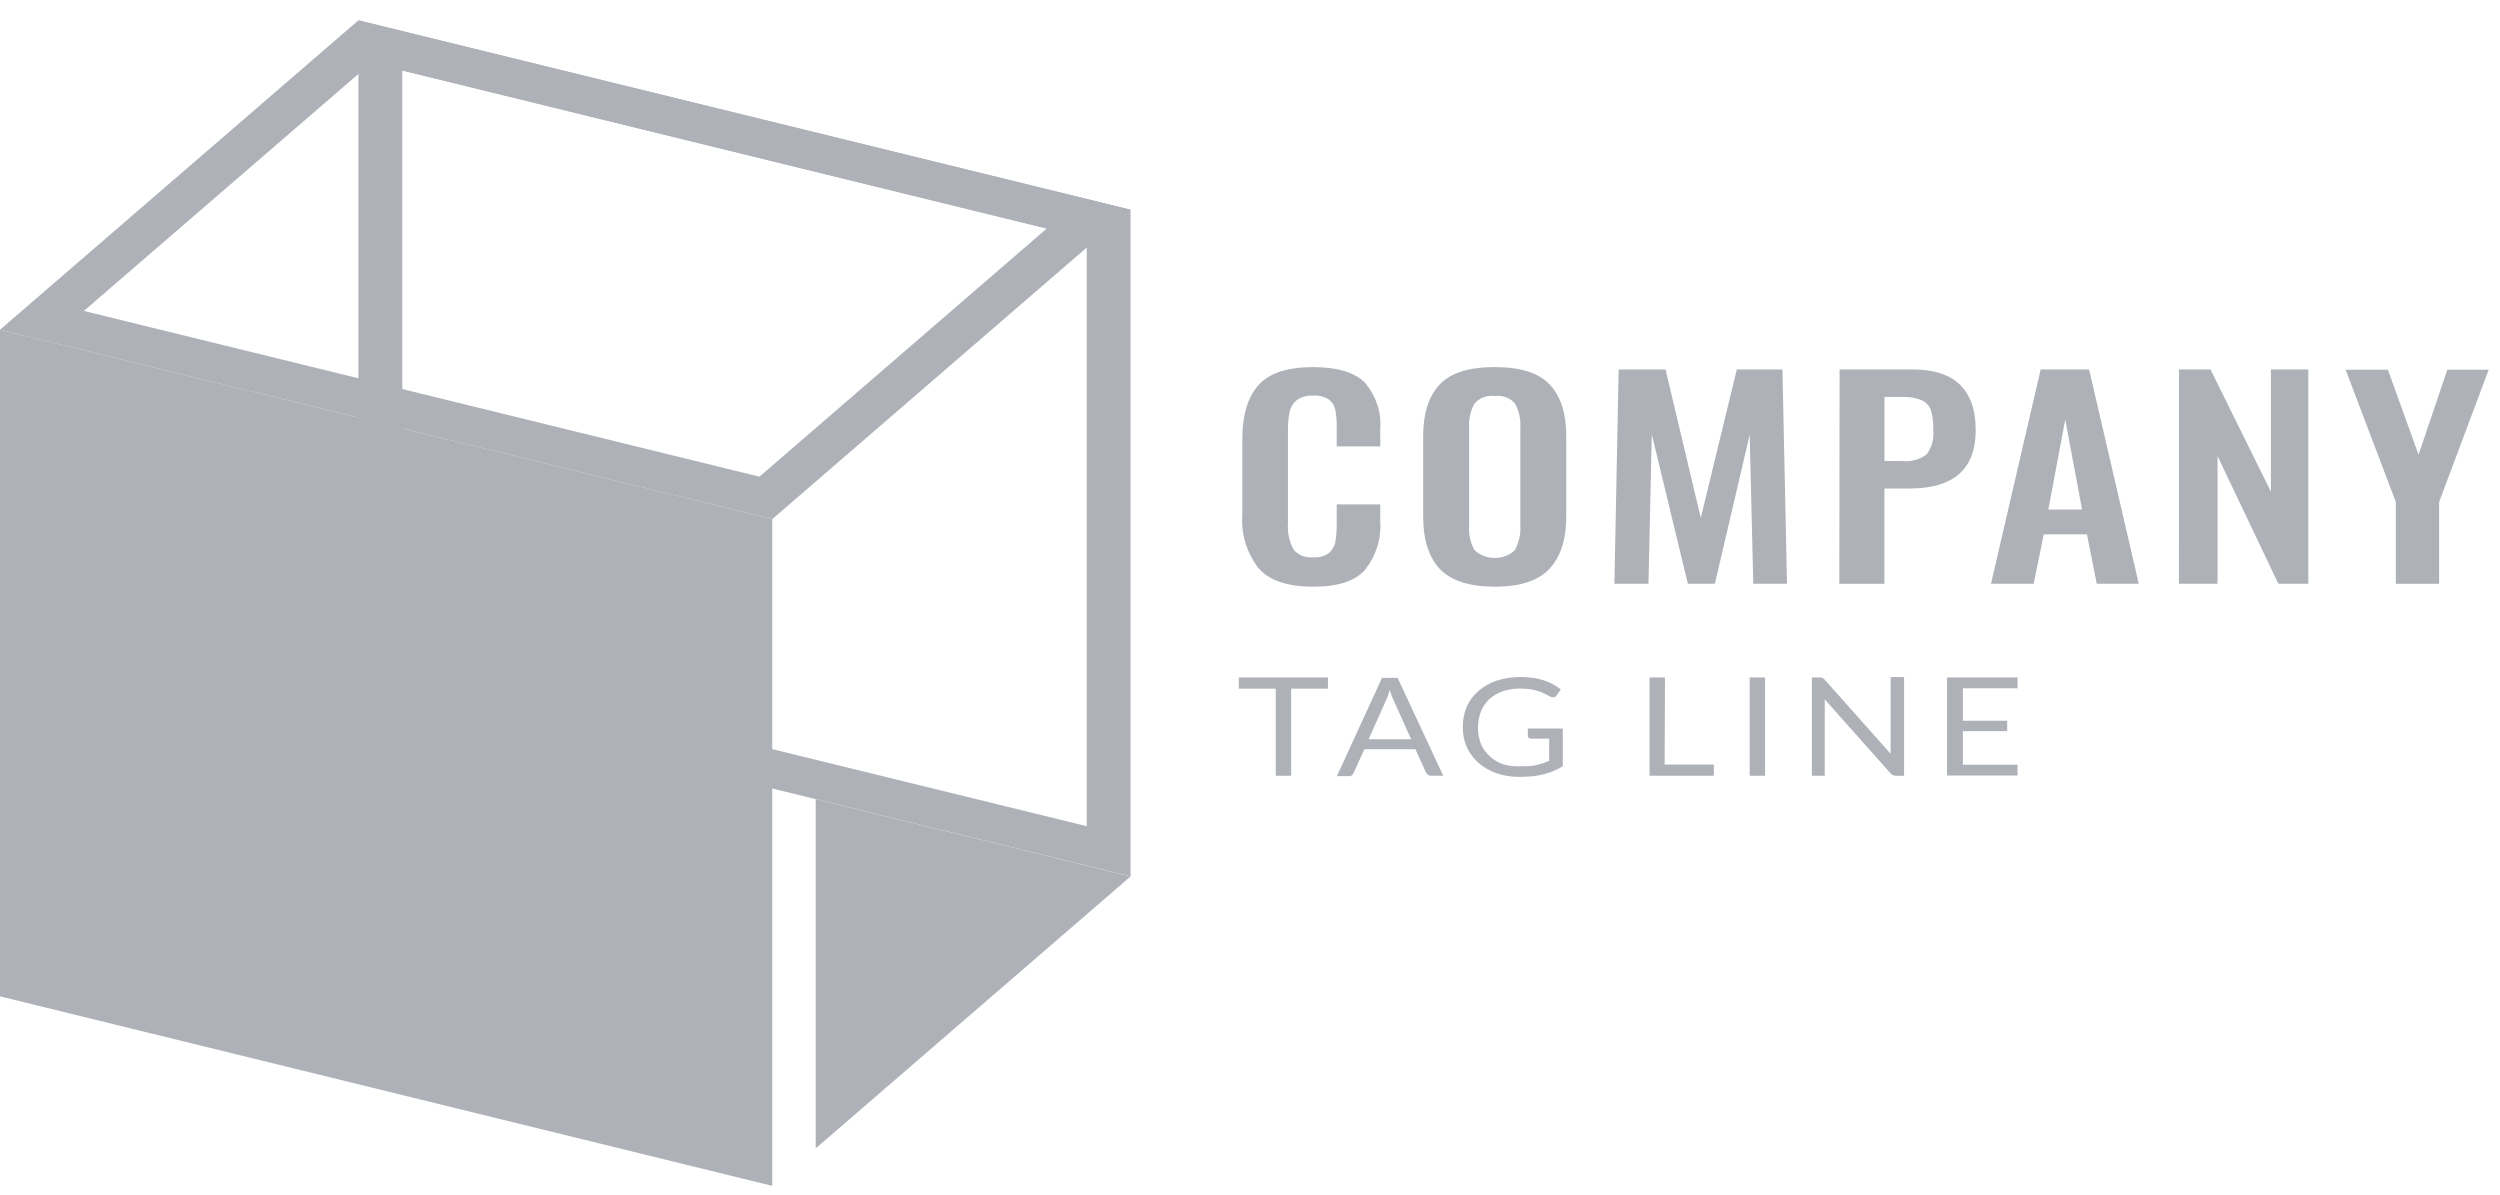
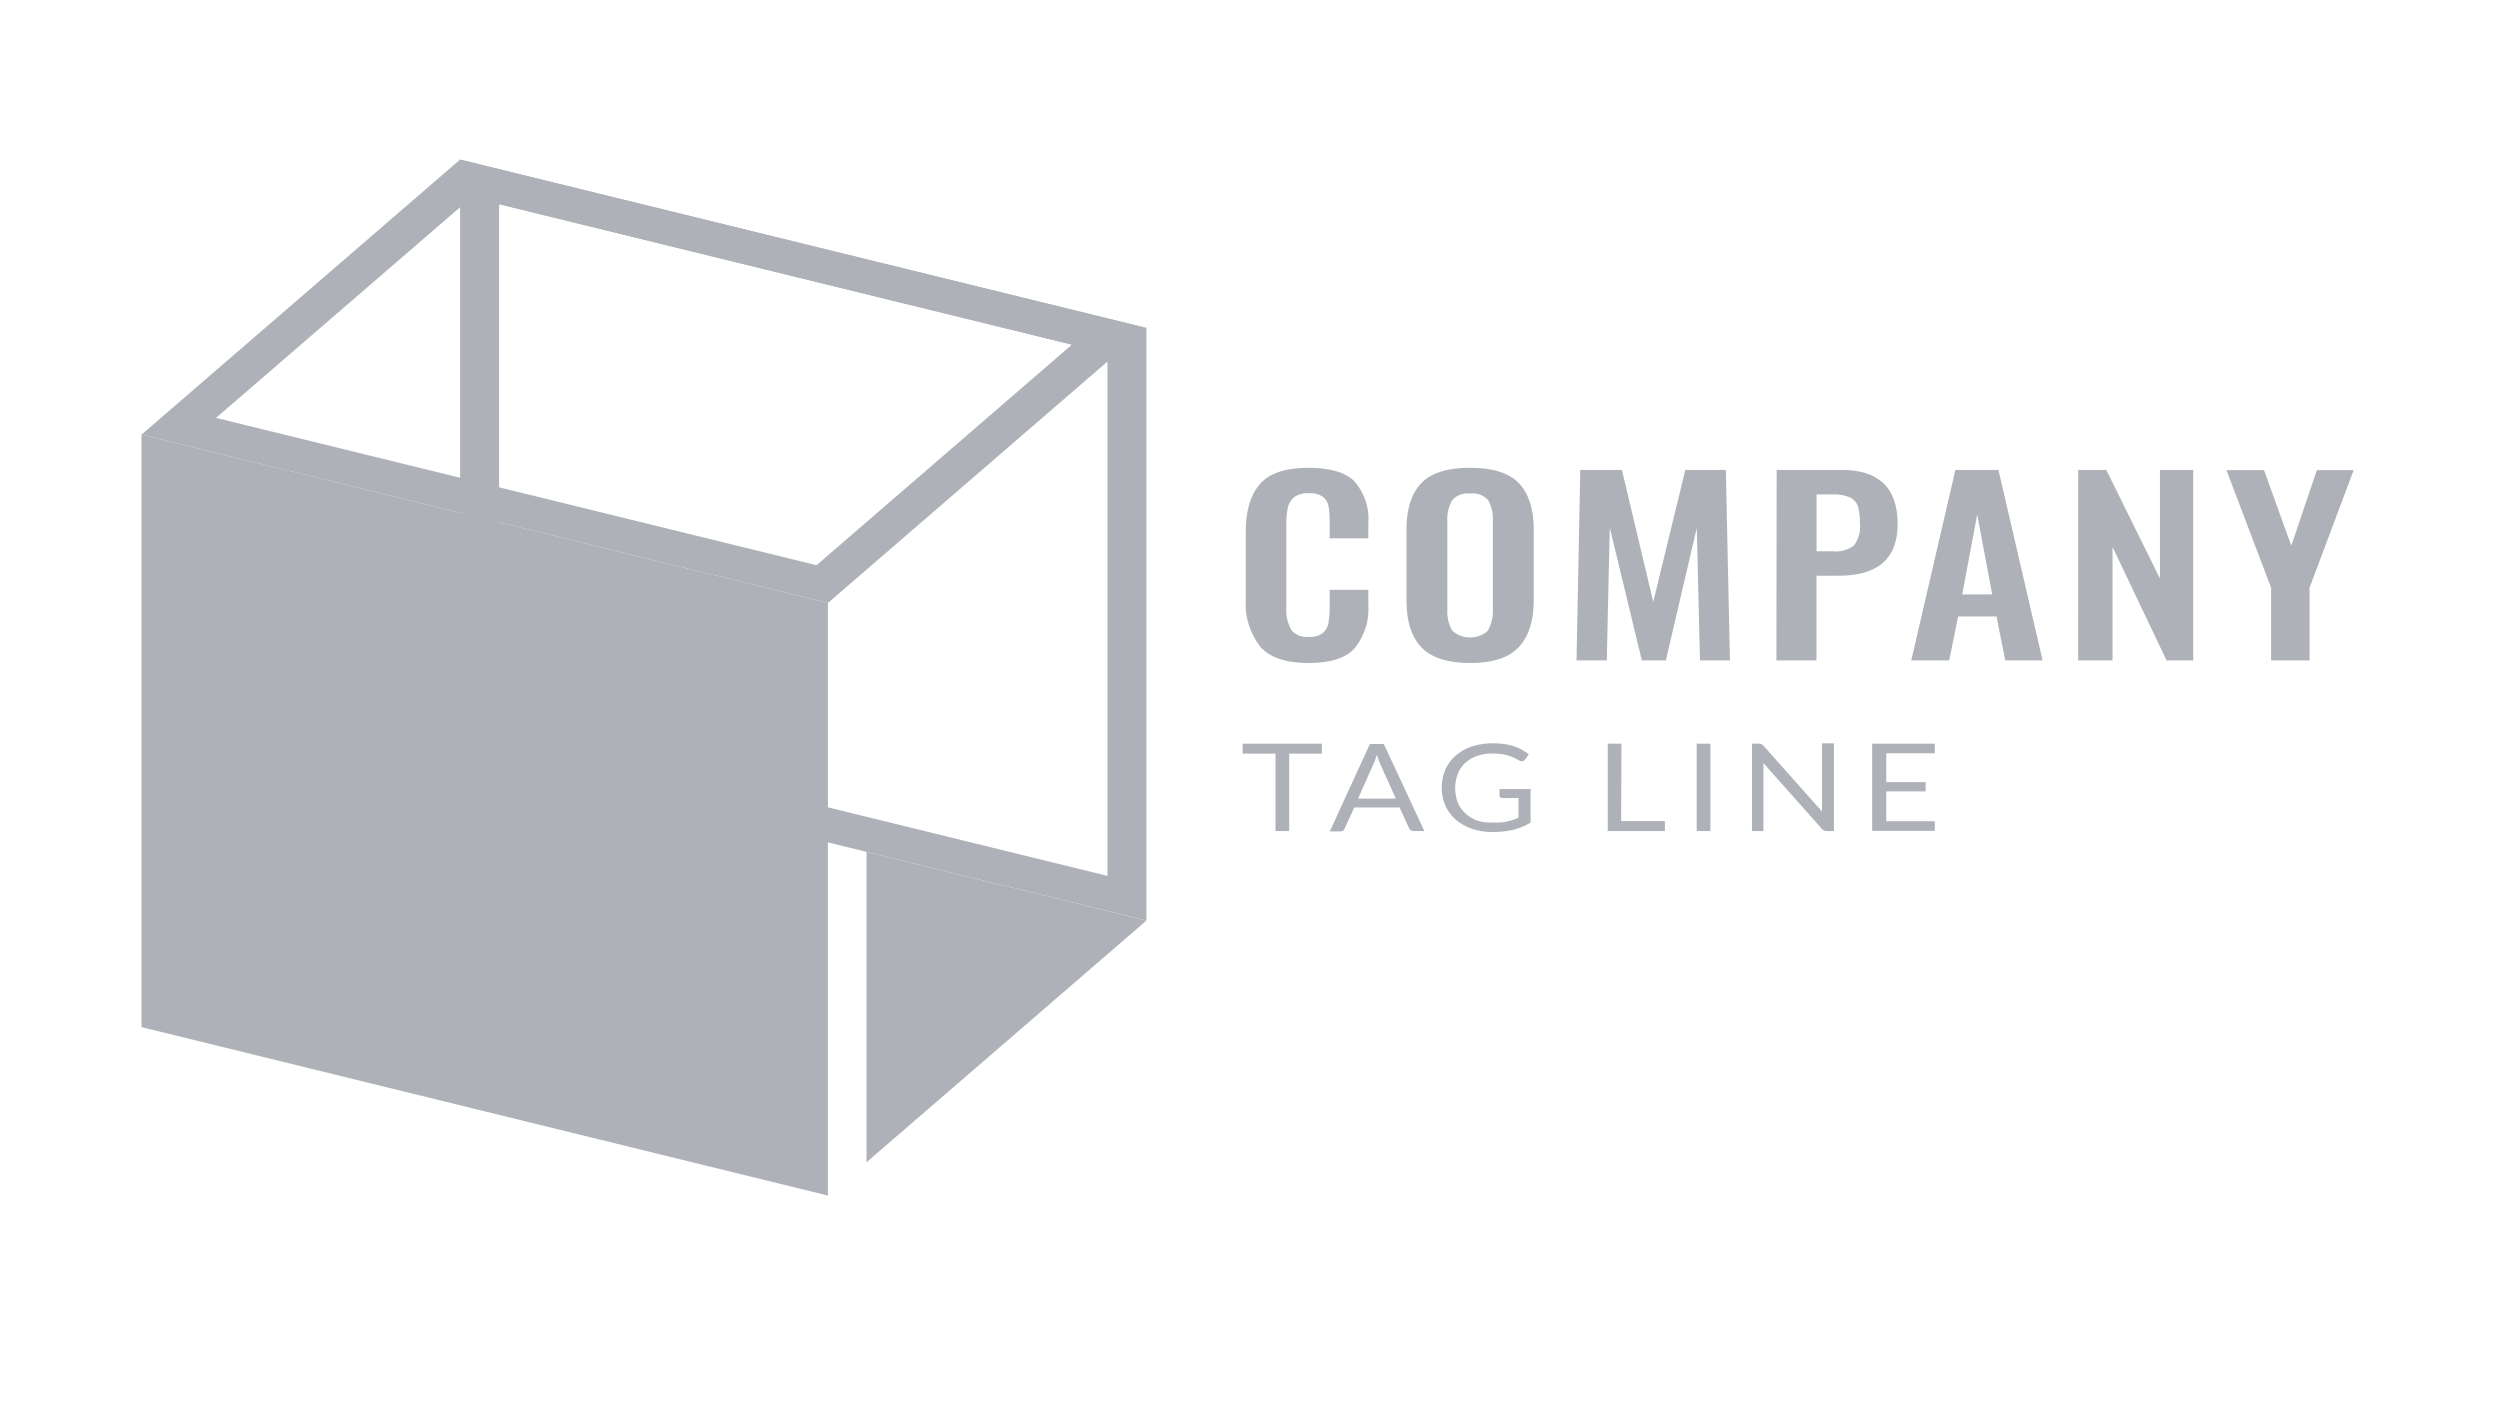
- <svg xmlns="http://www.w3.org/2000/svg" version="1.1" width="67" height="32" viewBox="0 0 67 32">
-   <path fill="#afb1b8" d="M33.724 15.224c-0.315-0.419-0.466-0.915-0.43-1.414v-2.050c0-0.628 0.142-1.106 0.428-1.433s0.775-0.489 1.469-0.488c0.652 0 1.115 0.139 1.389 0.417 0.299 0.355 0.444 0.789 0.411 1.226v0.482h-1.167v-0.488c0.004-0.16-0.007-0.319-0.034-0.478-0.017-0.108-0.076-0.208-0.167-0.284-0.12-0.081-0.271-0.121-0.423-0.111-0.16-0.010-0.318 0.031-0.444 0.117-0.102 0.084-0.169 0.193-0.193 0.313-0.033 0.167-0.049 0.337-0.046 0.507v2.488c-0.018 0.24 0.033 0.48 0.15 0.699 0.058 0.074 0.139 0.132 0.233 0.169s0.198 0.050 0.301 0.039c0.149 0.011 0.298-0.030 0.413-0.113 0.095-0.082 0.156-0.188 0.174-0.302 0.027-0.165 0.039-0.332 0.036-0.498v-0.505h1.167v0.461c0.033 0.456-0.109 0.909-0.403 1.289-0.268 0.305-0.725 0.457-1.396 0.457s-1.179-0.163-1.466-0.501z" />
-   <path fill="#afb1b8" d="M38.583 15.245c-0.295-0.319-0.442-0.784-0.442-1.4v-2.157c0-0.609 0.147-1.070 0.442-1.383s0.788-0.469 1.478-0.467c0.686 0 1.177 0.156 1.471 0.467 0.295 0.313 0.444 0.774 0.444 1.383v2.157c0 0.609-0.15 1.076-0.449 1.397s-0.788 0.482-1.466 0.482c-0.679 0-1.181-0.163-1.478-0.48zM40.605 14.727c0.106-0.2 0.154-0.419 0.14-0.638v-2.641c0.014-0.215-0.034-0.43-0.138-0.626-0.059-0.075-0.142-0.135-0.238-0.172s-0.203-0.050-0.308-0.037c-0.105-0.013-0.212 0-0.308 0.037s-0.18 0.096-0.24 0.172c-0.106 0.195-0.154 0.41-0.14 0.626v2.653c-0.015 0.219 0.033 0.439 0.14 0.638 0.068 0.067 0.152 0.121 0.246 0.158s0.196 0.056 0.3 0.056c0.103 0 0.206-0.019 0.3-0.056s0.178-0.091 0.246-0.158v-0.012z" />
-   <path fill="#afb1b8" d="M43.38 9.901h1.256l0.945 3.979 0.966-3.979h1.222l0.123 5.743h-0.904l-0.097-3.992-0.932 3.992h-0.725l-0.966-4.006-0.089 4.006h-0.913l0.114-5.743z" />
-   <path fill="#afb1b8" d="M49.301 9.901h1.957c1.127 0 1.691 0.544 1.691 1.631 0 1.041-0.593 1.561-1.78 1.56h-0.667v2.553h-1.208l0.007-5.743zM50.973 12.356c0.119 0.013 0.24 0.004 0.355-0.028s0.22-0.084 0.309-0.154c0.139-0.194 0.2-0.422 0.174-0.649 0.006-0.175-0.013-0.35-0.058-0.521-0.017-0.057-0.047-0.111-0.089-0.158s-0.093-0.086-0.153-0.116c-0.168-0.069-0.353-0.101-0.539-0.092h-0.469v1.716h0.469z" />
-   <path fill="#afb1b8" d="M54.691 9.901h1.297l1.331 5.743h-1.126l-0.263-1.324h-1.157l-0.271 1.324h-1.143l1.331-5.743zM55.8 13.655l-0.452-2.411-0.452 2.411h0.903z" />
-   <path fill="#afb1b8" d="M58.395 9.901h0.846l1.619 3.276v-3.276h1.003v5.743h-0.804l-1.628-3.42v3.42h-1.036l0.002-5.743z" />
-   <path fill="#afb1b8" d="M64.209 13.455l-1.346-3.546h1.133l0.821 2.277 0.771-2.277h1.109l-1.329 3.546v2.19h-1.16v-2.19z" />
-   <path fill="#afb1b8" d="M35.589 18.156v0.3h-0.986v2.334h-0.413v-2.334h-0.99v-0.3h2.389z" />
-   <path fill="#afb1b8" d="M38.679 20.79h-0.319c-0.032 0.002-0.064-0.007-0.089-0.025-0.024-0.015-0.043-0.036-0.053-0.060l-0.285-0.626h-1.367l-0.285 0.626c-0.008 0.026-0.023 0.050-0.044 0.071-0.025 0.017-0.057 0.026-0.089 0.025h-0.319l1.208-2.634h0.42l1.222 2.624zM36.679 19.812h1.14l-0.483-1.072c-0.036-0.081-0.066-0.164-0.089-0.248-0.017 0.050-0.031 0.098-0.046 0.14l-0.044 0.11-0.478 1.070z" />
-   <path fill="#afb1b8" d="M40.762 20.532c0.076 0.003 0.151 0.003 0.227 0 0.065-0.006 0.13-0.016 0.193-0.031 0.059-0.013 0.117-0.029 0.174-0.048 0.053-0.019 0.106-0.042 0.162-0.065v-0.592h-0.483c-0.012 0.001-0.024-0.001-0.035-0.005s-0.021-0.009-0.030-0.016c-0.008-0.006-0.014-0.013-0.018-0.022s-0.006-0.017-0.006-0.026v-0.202h0.937v1.010c-0.077 0.047-0.157 0.089-0.242 0.125-0.086 0.037-0.176 0.067-0.268 0.090-0.099 0.025-0.2 0.043-0.302 0.054-0.117 0.011-0.235 0.017-0.353 0.017-0.208 0.002-0.415-0.032-0.609-0.098-0.181-0.063-0.345-0.156-0.483-0.275-0.134-0.12-0.24-0.262-0.312-0.417-0.076-0.175-0.114-0.36-0.111-0.547-0.003-0.188 0.034-0.374 0.109-0.551 0.069-0.156 0.176-0.298 0.312-0.417 0.138-0.119 0.302-0.212 0.483-0.273 0.207-0.067 0.426-0.1 0.647-0.098 0.112-0 0.225 0.008 0.336 0.023 0.098 0.014 0.195 0.036 0.288 0.067 0.084 0.027 0.165 0.062 0.242 0.104 0.074 0.041 0.144 0.087 0.21 0.138l-0.116 0.163c-0.009 0.015-0.023 0.027-0.039 0.036s-0.036 0.014-0.055 0.014c-0.027-0.001-0.053-0.008-0.075-0.021-0.036-0.017-0.075-0.038-0.118-0.063-0.051-0.028-0.106-0.052-0.162-0.071-0.072-0.025-0.146-0.044-0.222-0.058-0.101-0.016-0.204-0.024-0.307-0.023-0.159-0.002-0.318 0.023-0.466 0.073-0.134 0.047-0.256 0.118-0.355 0.209-0.1 0.095-0.177 0.206-0.225 0.328-0.108 0.285-0.108 0.593 0 0.878 0.053 0.124 0.135 0.237 0.242 0.332 0.099 0.090 0.219 0.162 0.353 0.209 0.154 0.046 0.316 0.063 0.478 0.052z" />
-   <path fill="#afb1b8" d="M44.612 20.49h1.319v0.3h-1.722v-2.634h0.413l-0.010 2.334z" />
-   <path fill="#afb1b8" d="M47.304 20.79h-0.413v-2.634h0.413v2.634z" />
-   <path fill="#afb1b8" d="M48.84 18.168c0.025 0.012 0.046 0.028 0.063 0.048l1.766 1.986c-0.002-0.031-0.002-0.063 0-0.094 0-0.029 0-0.058 0-0.085v-1.877h0.36v2.645h-0.208c-0.031 0.002-0.062-0.003-0.089-0.015-0.025-0.013-0.047-0.030-0.065-0.050l-1.764-1.984c0 0.031 0 0.061 0 0.090s0 0.056 0 0.081v1.877h-0.345v-2.634h0.215c0.023 0 0.046 0.004 0.068 0.012z" />
-   <path fill="#afb1b8" d="M54.070 18.156v0.29h-1.464v0.87h1.186v0.279h-1.186v0.899h1.464v0.29h-1.889v-2.628h1.889z" />
-   <path fill="#afb1b8" d="M10.782 1.888l18.343 4.497v15.757l-18.343-4.494v-15.759zM9.605 0.545v17.867l20.694 5.074v-17.865l-20.694-5.076z" />
-   <path fill="#afb1b8" d="M20.696 31.781l-20.696-5.079v-17.866l20.696 5.076v17.868z" />
-   <path fill="#afb1b8" d="M9.948 1.686l18.104 4.44-7.699 6.649-18.106-4.442 7.702-6.647zM9.605 0.545l-9.605 8.292 20.696 5.076 9.603-8.292-20.694-5.076z" />
-   <path fill="#afb1b8" d="M21.861 30.776l8.438-7.287-8.438-2.071v9.358z" />
+ <svg xmlns="http://www.w3.org/2000/svg" width="106" height="60" viewBox="0 0 106 60" fill="none">
+   <path d="M53.425 27.408C52.982 26.818 52.77 26.121 52.82 25.42V22.536C52.82 21.653 53.021 20.981 53.422 20.521C53.822 20.062 54.511 19.833 55.487 19.835C56.404 19.835 57.056 20.031 57.441 20.422C57.861 20.921 58.065 21.531 58.018 22.146V22.824H56.377V22.137C56.383 21.913 56.367 21.688 56.33 21.466C56.306 21.314 56.223 21.173 56.095 21.067C55.927 20.953 55.715 20.897 55.501 20.912C55.276 20.897 55.053 20.956 54.876 21.076C54.733 21.194 54.637 21.348 54.604 21.516C54.557 21.751 54.535 21.99 54.539 22.229V25.728C54.513 26.065 54.586 26.403 54.75 26.71C54.831 26.814 54.945 26.896 55.077 26.948C55.21 27 55.356 27.019 55.501 27.003C55.711 27.018 55.919 26.962 56.082 26.845C56.215 26.73 56.301 26.581 56.326 26.42C56.364 26.188 56.382 25.953 56.377 25.719V25.009H58.018V25.657C58.064 26.299 57.865 26.936 57.451 27.47C57.074 27.898 56.431 28.112 55.487 28.112C54.543 28.112 53.829 27.883 53.425 27.408Z" fill="#AFB1B8" />
+   <path d="M60.257 27.438C59.842 26.989 59.635 26.335 59.635 25.47V22.437C59.635 21.58 59.842 20.932 60.257 20.492C60.671 20.052 61.364 19.833 62.336 19.835C63.301 19.835 63.99 20.054 64.405 20.492C64.819 20.932 65.03 21.58 65.03 22.437V25.47C65.03 26.326 64.819 26.983 64.398 27.435C63.977 27.886 63.291 28.112 62.336 28.112C61.381 28.112 60.675 27.883 60.257 27.438ZM63.1 26.71C63.249 26.429 63.316 26.121 63.297 25.813V22.099C63.316 21.797 63.25 21.495 63.104 21.22C63.02 21.113 62.904 21.03 62.769 20.978C62.633 20.926 62.483 20.908 62.336 20.926C62.188 20.909 62.038 20.927 61.902 20.978C61.766 21.03 61.649 21.114 61.565 21.22C61.415 21.494 61.348 21.797 61.368 22.099V25.83C61.347 26.139 61.415 26.447 61.565 26.728C61.66 26.822 61.779 26.898 61.911 26.95C62.043 27.002 62.187 27.029 62.333 27.029C62.478 27.029 62.622 27.002 62.754 26.95C62.887 26.898 63.005 26.822 63.1 26.728V26.71Z" fill="#AFB1B8" />
+   <path d="M67.004 19.924H68.77L70.098 25.519L71.457 19.924H73.176L73.35 28H72.079L71.943 22.387L70.632 28H69.613L68.254 22.366L68.128 28H66.844L67.004 19.924Z" fill="#AFB1B8" />
+   <path d="M75.33 19.924H78.082C79.667 19.924 80.46 20.688 80.46 22.217C80.46 23.681 79.625 24.413 77.956 24.411H77.019V28H75.32L75.33 19.924ZM77.681 23.375C77.849 23.394 78.019 23.381 78.181 23.336C78.342 23.292 78.49 23.219 78.615 23.12C78.81 22.848 78.896 22.527 78.86 22.208C78.869 21.962 78.841 21.715 78.778 21.475C78.754 21.395 78.712 21.319 78.653 21.253C78.595 21.187 78.522 21.132 78.439 21.091C78.203 20.993 77.942 20.949 77.681 20.962H77.022V23.375H77.681Z" fill="#AFB1B8" />
+   <path d="M82.909 19.924H84.734L86.606 28H85.022L84.652 26.138H83.025L82.644 28H81.038L82.909 19.924ZM84.469 25.203L83.833 21.812L83.198 25.203H84.469Z" fill="#AFB1B8" />
+   <path d="M88.117 19.924H89.306L91.582 24.531V19.924H92.992V28H91.861L89.571 23.191V28H88.114L88.117 19.924Z" fill="#AFB1B8" />
+   <path d="M96.294 24.921L94.402 19.935H95.996L97.151 23.138L98.234 19.935H99.794L97.925 24.921V28H96.294V24.921Z" fill="#AFB1B8" />
+   <path d="M56.048 31.532V31.954H54.662V35.236H54.081V31.954H52.688V31.532H56.048Z" fill="#AFB1B8" />
+   <path d="M60.393 35.236H59.944C59.899 35.239 59.854 35.226 59.819 35.201C59.785 35.179 59.759 35.15 59.744 35.116L59.343 34.236H57.42L57.019 35.116C57.008 35.153 56.987 35.187 56.958 35.216C56.922 35.24 56.878 35.253 56.832 35.251H56.384L58.083 31.547H58.674L60.393 35.236ZM57.58 33.861H59.183L58.504 32.353C58.454 32.239 58.412 32.123 58.378 32.004C58.354 32.075 58.334 32.142 58.314 32.201L58.252 32.356L57.58 33.861Z" fill="#AFB1B8" />
+   <path d="M63.321 34.872C63.428 34.877 63.534 34.877 63.64 34.872C63.732 34.864 63.823 34.849 63.912 34.828C63.995 34.811 64.077 34.788 64.157 34.761C64.232 34.734 64.306 34.702 64.384 34.67V33.837H63.705C63.688 33.838 63.671 33.836 63.656 33.831C63.64 33.825 63.625 33.818 63.613 33.808C63.602 33.799 63.593 33.789 63.587 33.777C63.581 33.766 63.579 33.753 63.579 33.74V33.456H64.897V34.875C64.79 34.942 64.676 35.001 64.558 35.051C64.437 35.103 64.31 35.145 64.181 35.177C64.042 35.213 63.9 35.238 63.756 35.254C63.591 35.27 63.426 35.277 63.26 35.277C62.967 35.279 62.676 35.233 62.404 35.139C62.15 35.051 61.918 34.919 61.724 34.752C61.535 34.583 61.386 34.384 61.286 34.166C61.179 33.92 61.126 33.659 61.13 33.397C61.126 33.133 61.178 32.871 61.283 32.623C61.38 32.403 61.53 32.203 61.721 32.036C61.915 31.869 62.146 31.739 62.401 31.652C62.691 31.557 63 31.511 63.311 31.514C63.469 31.514 63.627 31.524 63.783 31.546C63.921 31.566 64.057 31.597 64.187 31.64C64.306 31.678 64.42 31.728 64.527 31.787C64.631 31.845 64.73 31.909 64.823 31.98L64.66 32.209C64.647 32.23 64.628 32.248 64.605 32.26C64.581 32.272 64.555 32.279 64.527 32.279C64.49 32.278 64.453 32.268 64.422 32.25C64.371 32.227 64.317 32.197 64.255 32.162C64.183 32.123 64.107 32.09 64.028 32.062C63.926 32.027 63.822 32 63.715 31.98C63.573 31.958 63.428 31.947 63.284 31.948C63.06 31.946 62.837 31.981 62.628 32.051C62.439 32.116 62.269 32.216 62.129 32.344C61.988 32.477 61.88 32.634 61.813 32.804C61.661 33.206 61.661 33.638 61.813 34.039C61.887 34.214 62.003 34.372 62.153 34.506C62.292 34.633 62.461 34.733 62.648 34.799C62.864 34.863 63.093 34.888 63.321 34.872Z" fill="#AFB1B8" />
+   <path d="M68.736 34.814H70.591V35.236H68.169V31.532H68.75L68.736 34.814Z" fill="#AFB1B8" />
+   <path d="M72.521 35.236H71.94V31.532H72.521V35.236Z" fill="#AFB1B8" />
+   <path d="M74.681 31.549C74.716 31.566 74.746 31.589 74.77 31.617L77.253 34.409C77.25 34.365 77.25 34.321 77.253 34.277C77.253 34.236 77.253 34.195 77.253 34.157V31.517H77.759V35.236H77.467C77.424 35.239 77.38 35.232 77.341 35.216C77.306 35.197 77.275 35.173 77.25 35.145L74.77 32.356C74.77 32.4 74.77 32.441 74.77 32.482C74.77 32.523 74.77 32.561 74.77 32.596V35.236H74.284V31.532H74.586C74.619 31.532 74.651 31.538 74.681 31.549Z" fill="#AFB1B8" />
+   <path d="M82.036 31.532V31.939H79.978V33.162H81.646V33.555H79.978V34.819H82.036V35.227H79.38V31.532H82.036Z" fill="#AFB1B8" />
+   <path d="M21.162 8.656L46.957 14.979V37.137L21.162 30.816V8.656ZM19.507 6.767V31.893L48.608 39.029V13.905L19.507 6.767Z" fill="#AFB1B8" />
+   <path d="M35.104 50.692L6 43.55V18.427L35.104 25.566V50.692Z" fill="#AFB1B8" />
+   <path d="M19.99 8.371L45.448 14.615L34.621 23.965L9.159 17.718L19.99 8.371ZM19.507 6.767L6 18.428L35.104 25.566L48.608 13.905L19.507 6.767Z" fill="#AFB1B8" />
+   <path d="M36.741 49.279L48.608 39.032L36.741 36.119V49.279Z" fill="#AFB1B8" />
</svg>
